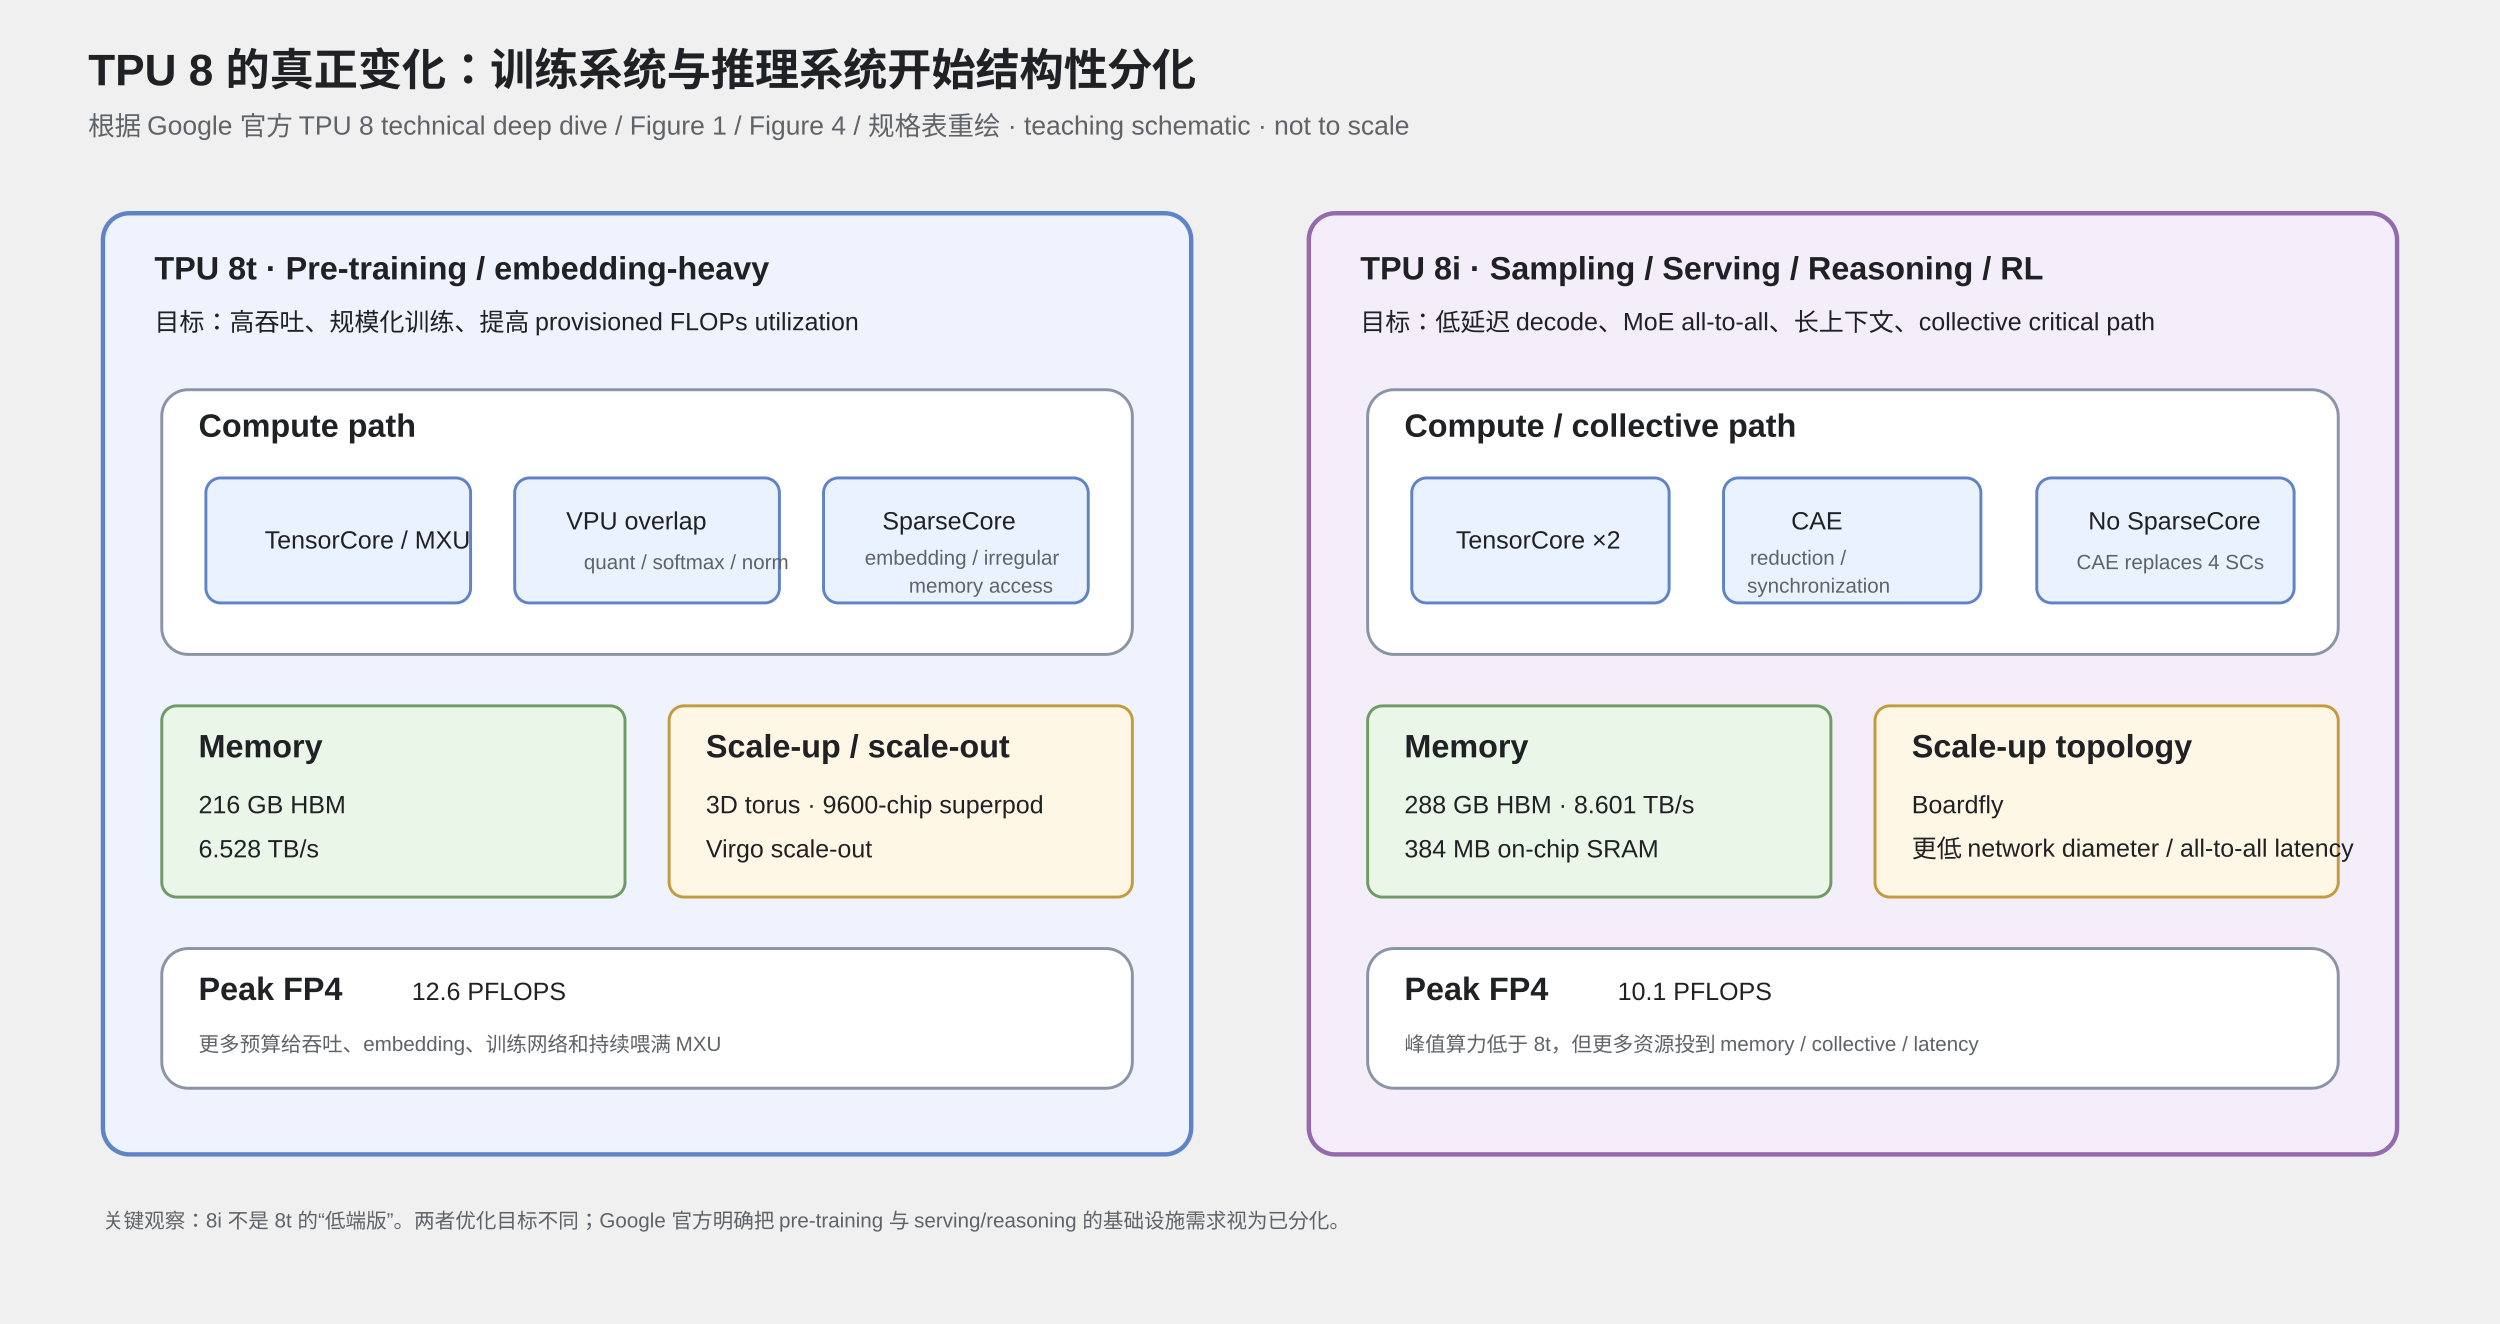
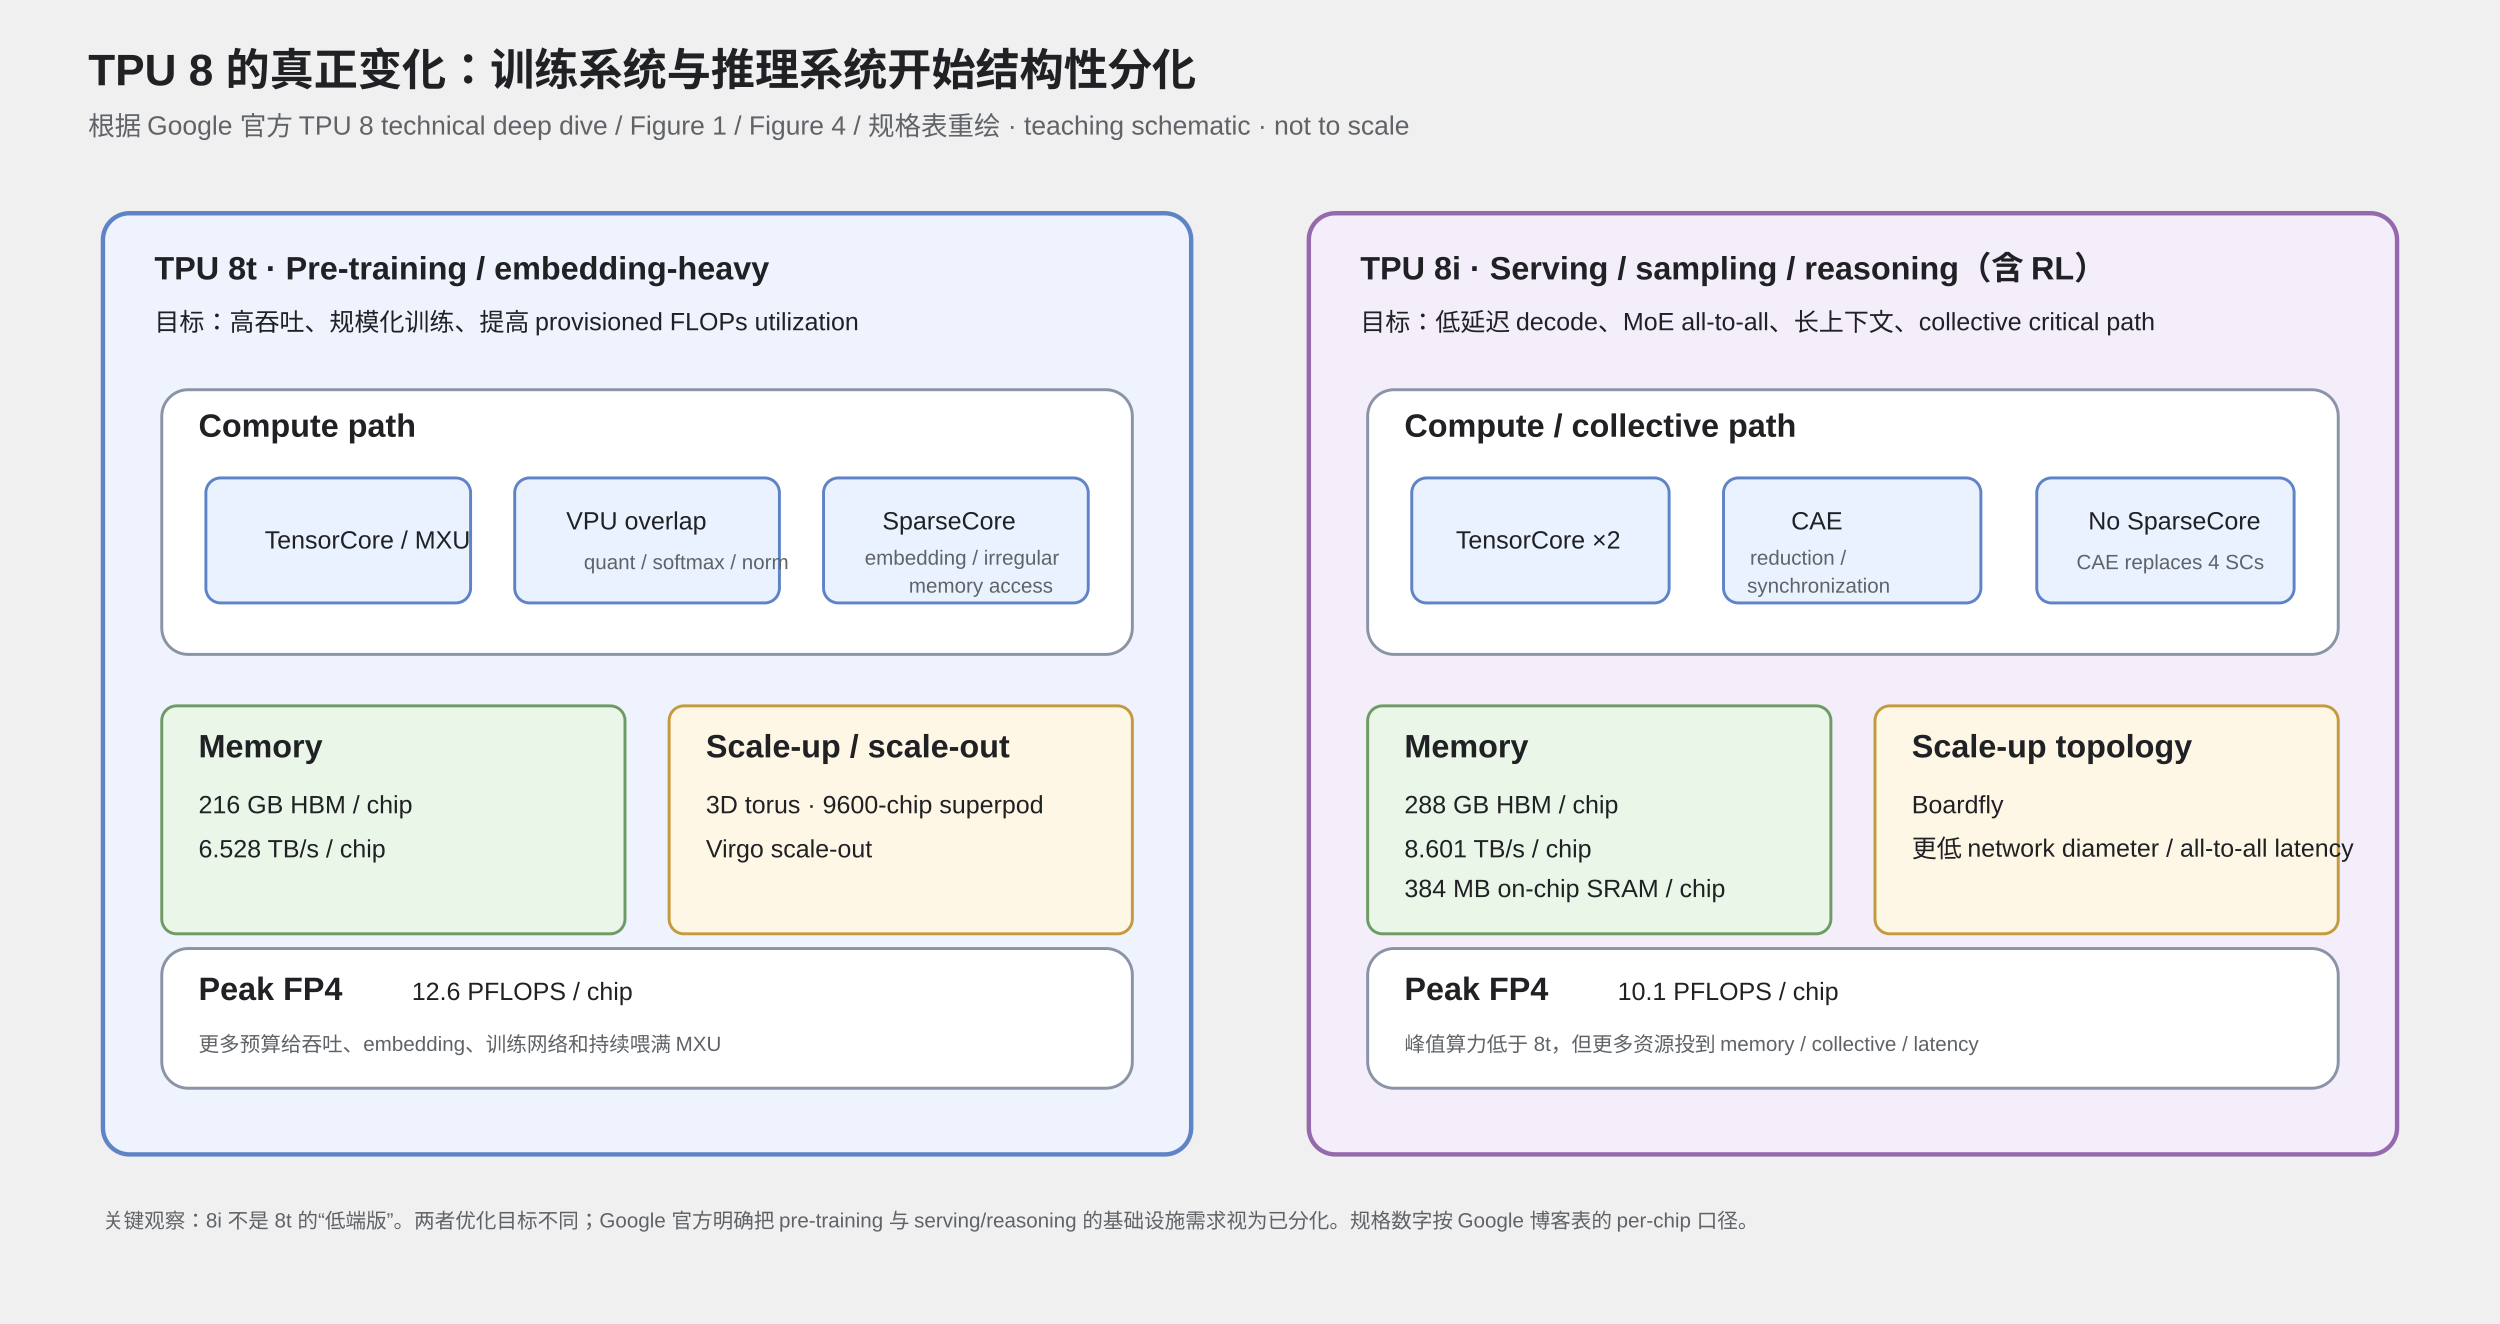
<svg xmlns="http://www.w3.org/2000/svg" width="1700" height="900" viewBox="0 0 1700 900">
  <style>
text{font-family:Arial,"Noto Sans SC","Microsoft YaHei",sans-serif;fill:#202124}
.title{font-size:30px;font-weight:700}.sub{font-size:18px;fill:#5f6368}.h{font-size:22px;font-weight:700}.t{font-size:17px}.small{font-size:14px;fill:#5f6368}
.card{fill:#fff;stroke:#8a94a6;stroke-width:2;rx:18}.train{fill:#eef3fd;stroke:#5f83c7;stroke-width:3;rx:18}.infer{fill:#f4eefb;stroke:#9569ad;stroke-width:3;rx:18}.mem{fill:#eaf6e8;stroke:#6d9b63;stroke-width:2;rx:10}.net{fill:#fff7e6;stroke:#c59a3d;stroke-width:2;rx:10}.comp{fill:#eaf2ff;stroke:#5f83c7;stroke-width:2;rx:10}
</style>
  <text x="60" y="58" class="title">TPU 8 的真正变化：训练系统与推理系统开始结构性分化</text>
  <text x="60" y="92" class="sub">根据 Google 官方 TPU 8 technical deep dive / Figure 1 / Figure 4 / 规格表重绘 · teaching schematic · not to scale</text>
  <g transform="translate(70,145)">
    <rect width="740" height="640" class="train" />
    <text x="35" y="45" class="h">TPU 8t · Pre-training / embedding-heavy</text>
    <text x="35" y="80" class="t">目标：高吞吐、规模化训练、提高 provisioned FLOPs utilization</text>
    <rect x="40" y="120" width="660" height="180" class="card" />
    <text x="65" y="152" class="h">Compute path</text>
    <rect x="70" y="180" width="180" height="85" class="comp" />
    <text x="110" y="228" class="t">TensorCore / MXU</text>
    <rect x="280" y="180" width="180" height="85" class="comp" />
    <text x="315" y="215" class="t">VPU overlap</text>
    <text x="327" y="242" class="small">quant / softmax / norm</text>
    <rect x="490" y="180" width="180" height="85" class="comp" />
    <text x="530" y="215" class="t">SparseCore</text>
    <text x="518" y="239" class="small">embedding / irregular</text>
    <text x="548" y="258" class="small">memory access</text>
-     <rect x="40" y="335" width="315" height="130" class="mem" />
+     <rect x="40" y="335" width="315" height="155" class="mem" />
    <text x="65" y="370" class="h">Memory</text>
-     <text x="65" y="408" class="t">216 GB HBM</text>
-     <text x="65" y="438" class="t">6.528 TB/s</text>
-     <rect x="385" y="335" width="315" height="130" class="net" />
+     <text x="65" y="408" class="t">216 GB HBM / chip</text>
+     <text x="65" y="438" class="t">6.528 TB/s / chip</text>
+     <rect x="385" y="335" width="315" height="155" class="net" />
    <text x="410" y="370" class="h">Scale-up / scale-out</text>
    <text x="410" y="408" class="t">3D torus · 9600-chip superpod</text>
    <text x="410" y="438" class="t">Virgo scale-out</text>
    <rect x="40" y="500" width="660" height="95" class="card" />
    <text x="65" y="535" class="h">Peak FP4</text>
-     <text x="210" y="535" class="t">12.6 PFLOPS</text>
+     <text x="210" y="535" class="t">12.6 PFLOPS / chip</text>
    <text x="65" y="570" class="small">更多预算给吞吐、embedding、训练网络和持续喂满 MXU</text>
  </g>
  <g transform="translate(890,145)">
    <rect width="740" height="640" class="infer" />
-     <text x="35" y="45" class="h">TPU 8i · Sampling / Serving / Reasoning / RL</text>
+     <text x="35" y="45" class="h">TPU 8i · Serving / sampling / reasoning（含 RL）</text>
    <text x="35" y="80" class="t">目标：低延迟 decode、MoE all-to-all、长上下文、collective critical path</text>
    <rect x="40" y="120" width="660" height="180" class="card" />
    <text x="65" y="152" class="h">Compute / collective path</text>
    <rect x="70" y="180" width="175" height="85" class="comp" />
    <text x="100" y="228" class="t">TensorCore ×2</text>
    <rect x="282" y="180" width="175" height="85" class="comp" />
    <text x="328" y="215" class="t">CAE</text>
    <text x="300" y="239" class="small">reduction /</text>
    <text x="298" y="258" class="small">synchronization</text>
    <rect x="495" y="180" width="175" height="85" class="comp" />
    <text x="530" y="215" class="t">No SparseCore</text>
    <text x="522" y="242" class="small">CAE replaces 4 SCs</text>
-     <rect x="40" y="335" width="315" height="130" class="mem" />
+     <rect x="40" y="335" width="315" height="155" class="mem" />
    <text x="65" y="370" class="h">Memory</text>
-     <text x="65" y="408" class="t">288 GB HBM · 8.601 TB/s</text>
-     <text x="65" y="438" class="t">384 MB on-chip SRAM</text>
-     <rect x="385" y="335" width="315" height="130" class="net" />
+     <text x="65" y="408" class="t">288 GB HBM / chip</text>
+     <text x="65" y="438" class="t">8.601 TB/s / chip</text>
+     <text x="65" y="465" class="t">384 MB on-chip SRAM / chip</text>
+     <rect x="385" y="335" width="315" height="155" class="net" />
    <text x="410" y="370" class="h">Scale-up topology</text>
    <text x="410" y="408" class="t">Boardfly</text>
    <text x="410" y="438" class="t">更低 network diameter / all-to-all latency</text>
    <rect x="40" y="500" width="660" height="95" class="card" />
    <text x="65" y="535" class="h">Peak FP4</text>
-     <text x="210" y="535" class="t">10.1 PFLOPS</text>
+     <text x="210" y="535" class="t">10.1 PFLOPS / chip</text>
    <text x="65" y="570" class="small">峰值算力低于 8t，但更多资源投到 memory / collective / latency</text>
  </g>
-   <text x="70" y="835" class="small">关键观察：8i 不是 8t 的“低端版”。两者优化目标不同；Google 官方明确把 pre-training 与 serving/reasoning 的基础设施需求视为已分化。</text>
+   <text x="70" y="835" class="small">关键观察：8i 不是 8t 的“低端版”。两者优化目标不同；Google 官方明确把 pre-training 与 serving/reasoning 的基础设施需求视为已分化。规格数字按 Google 博客表的 per-chip 口径。</text>
</svg>
